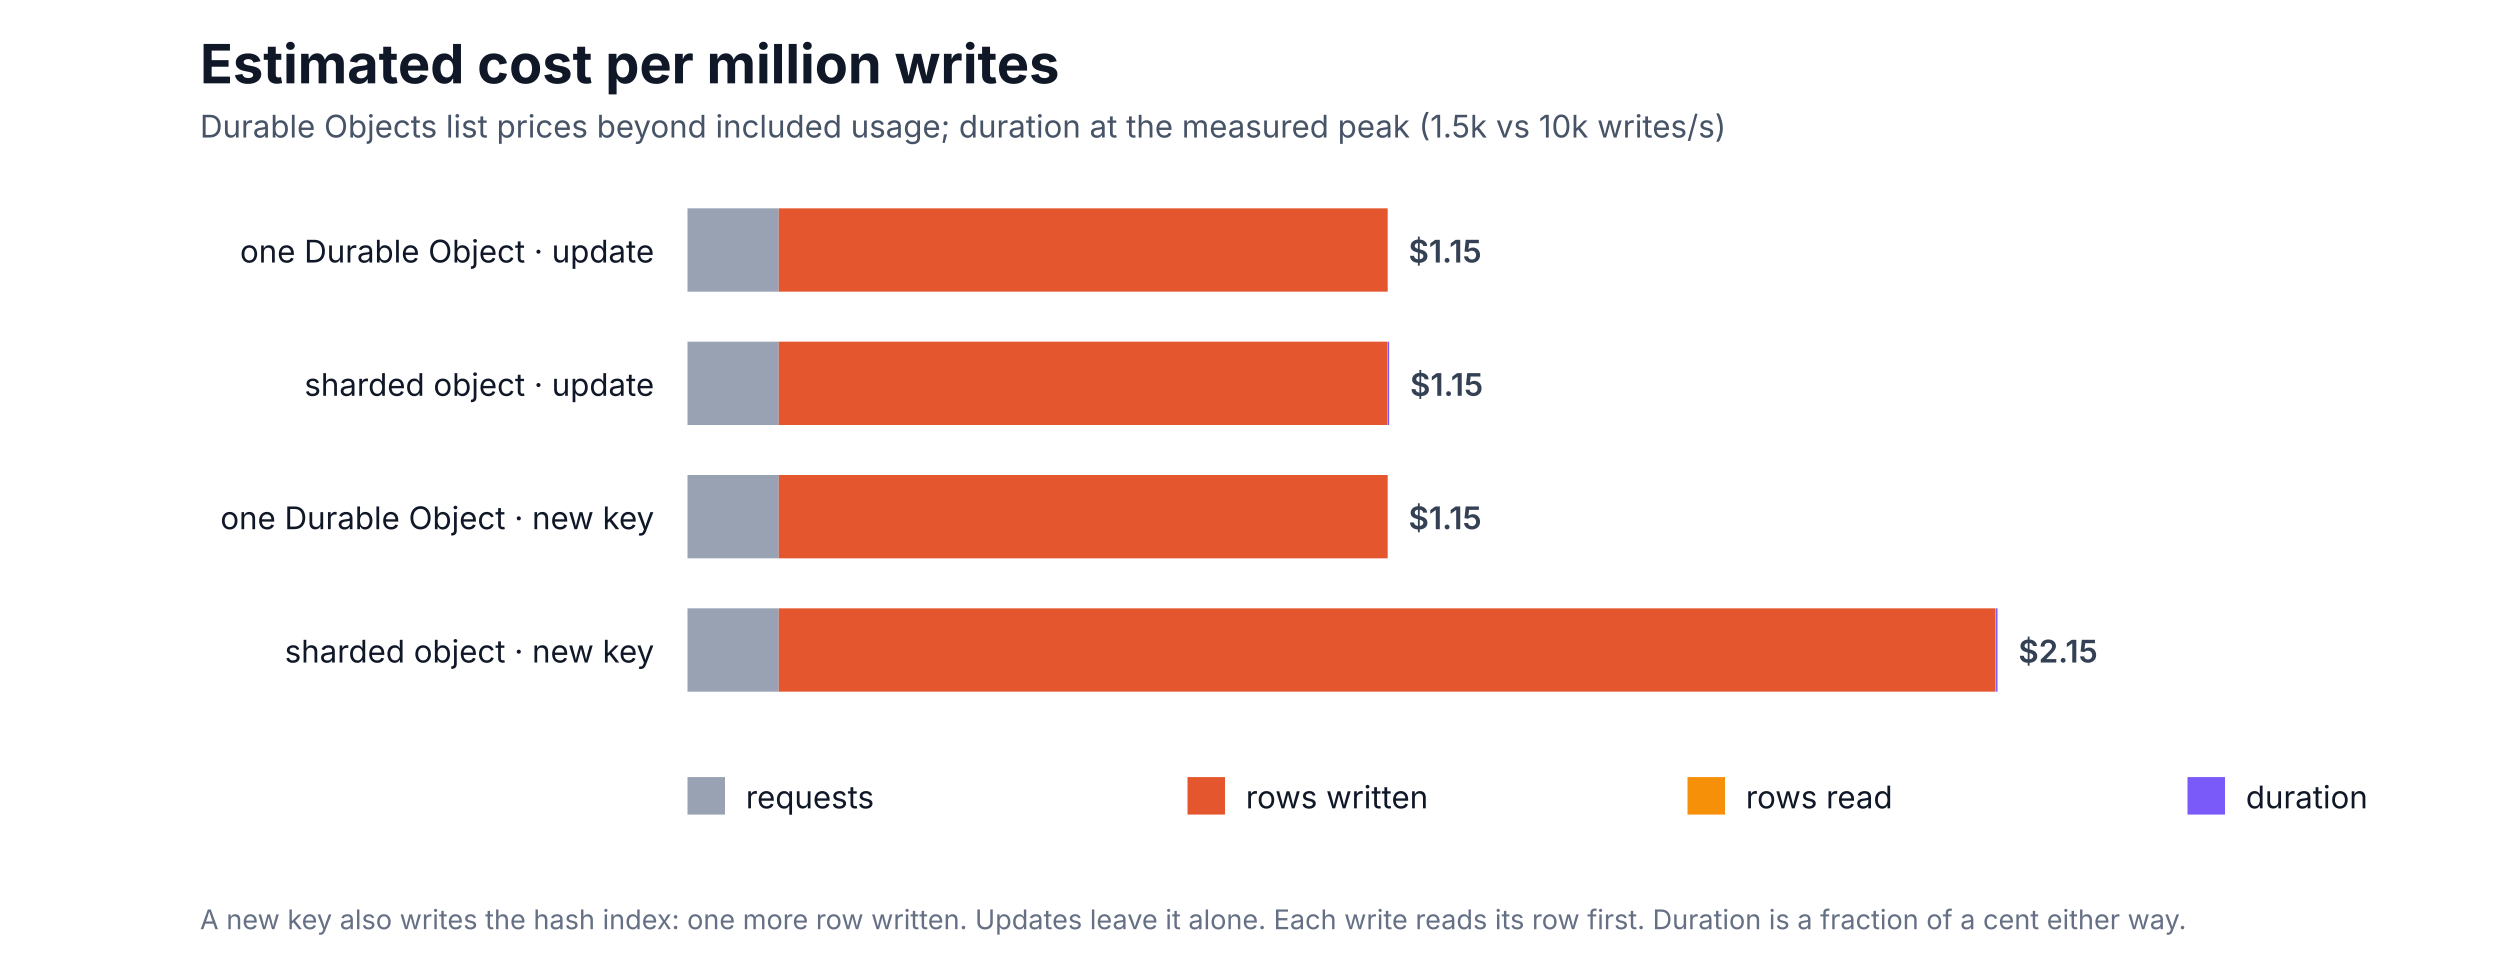
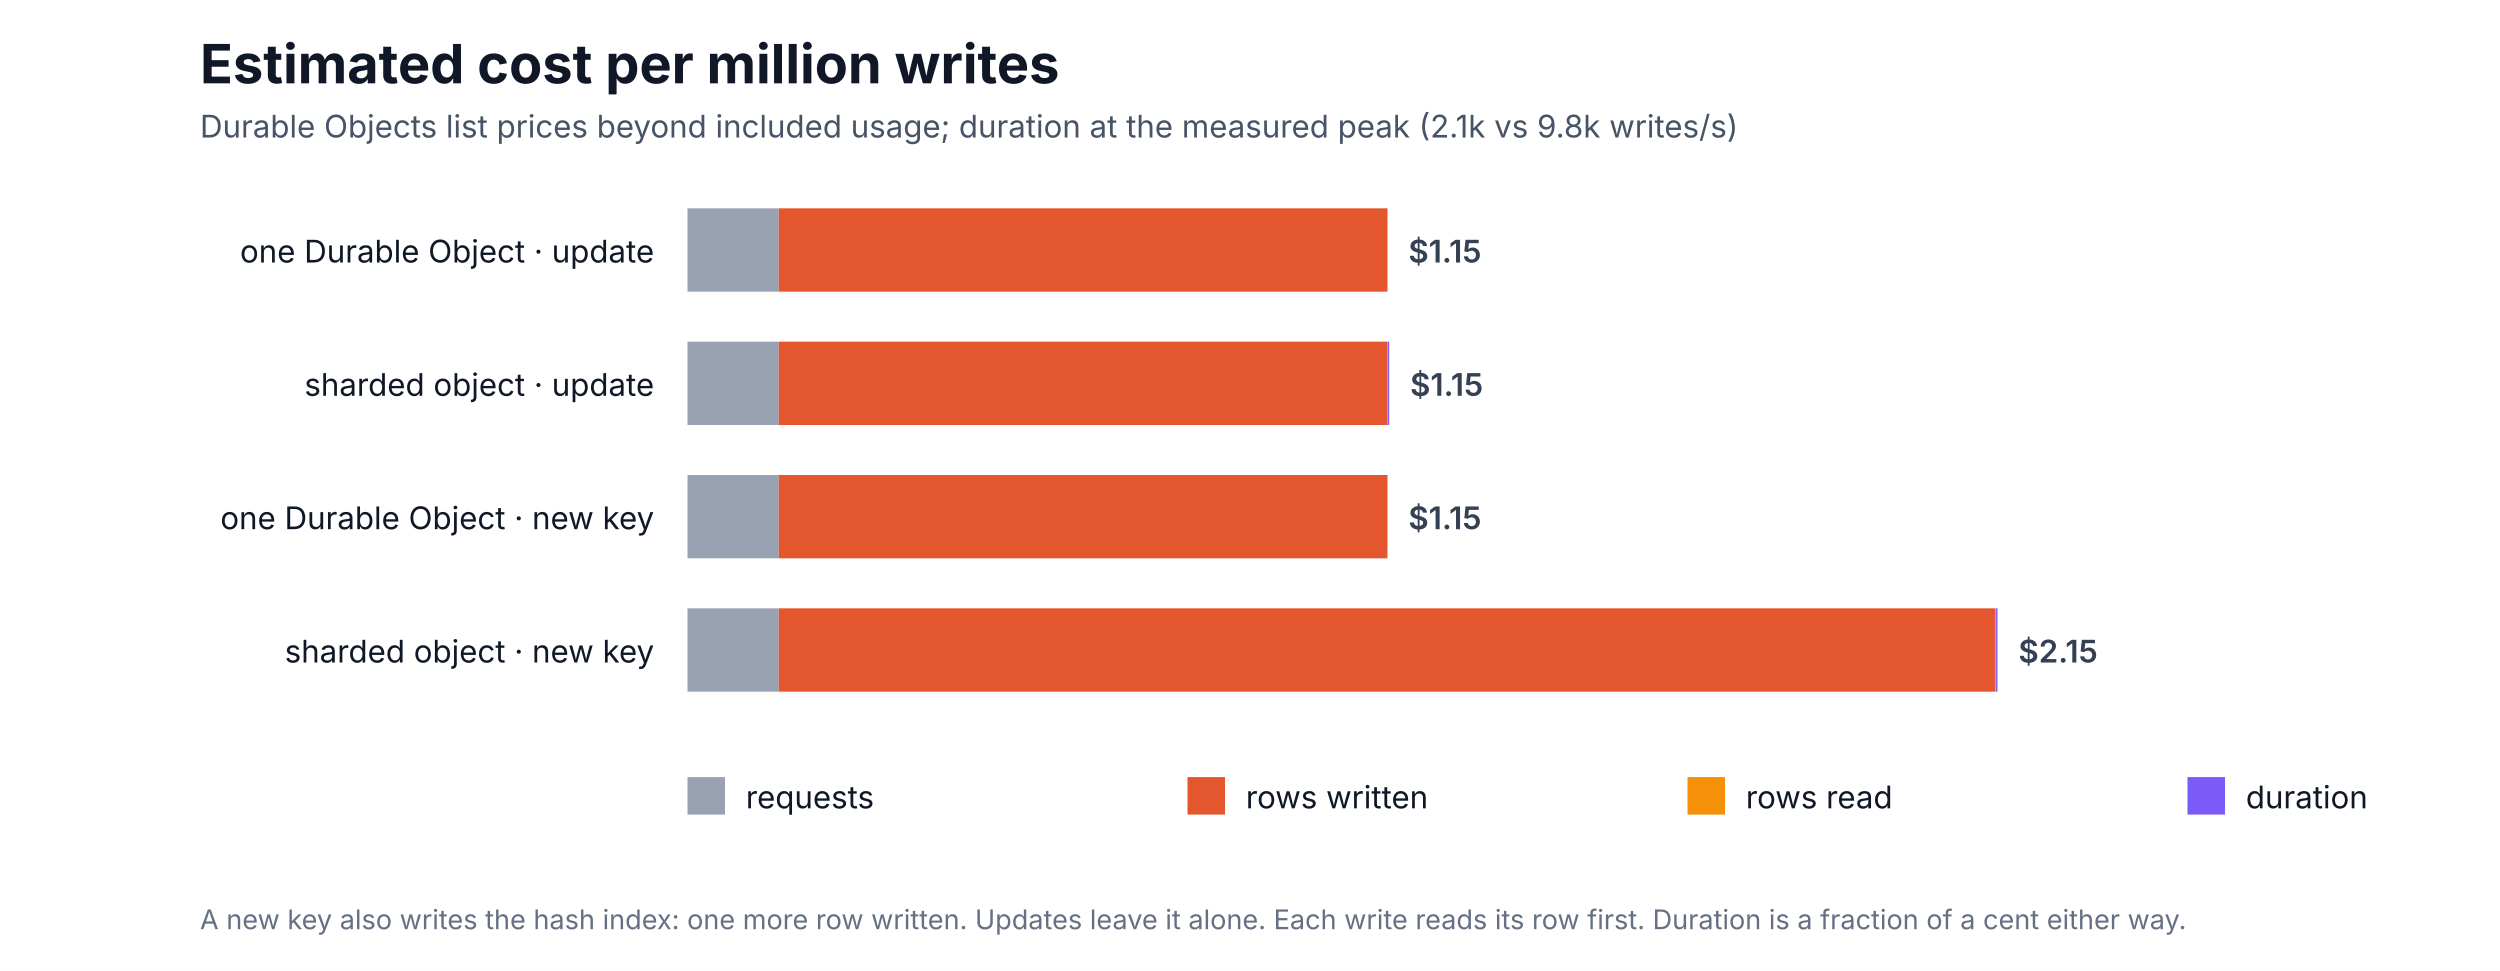
<svg xmlns="http://www.w3.org/2000/svg" width="1200" height="466" viewBox="0 0 1200 466">
  <style>text{font-family:Inter,ui-sans-serif,system-ui,-apple-system,sans-serif;fill:#101828}.title{font-size:26px;font-weight:700}.sub{font-size:15px;fill:#475467}.label{font-size:15px;font-weight:600;fill:#344054}.legend{font-size:15px}.note{font-size:13px;fill:#667085}</style>
  <rect width="1200" height="466" fill="#fff" />
  <text x="96" y="40" class="title">Estimated cost per million writes</text>
-   <text x="96" y="66" class="sub">Durable Objects list prices beyond included usage; duration at the measured peak (1.5k vs 10k writes/s)</text>
+   <text x="96" y="66" class="sub">Durable Objects list prices beyond included usage; duration at the measured peak (2.1k vs 9.8k writes/s)</text>
  <text x="314" y="126" text-anchor="end" class="legend">one Durable Object · update</text>
  <rect x="330.0" y="100" width="43.8" height="40" fill="#98a2b3" />
  <rect x="373.8" y="100" width="292.0" height="40" fill="#e4572e" />
  <rect x="665.8" y="100" width="0.0" height="40" fill="#f79009" />
-   <rect x="665.8" y="100" width="0.3" height="40" fill="#7a5af8" />
-   <text x="676.104" y="126" class="label">$1.15</text>
+   <rect x="665.8" y="100" width="0.2" height="40" fill="#7a5af8" />
+   <text x="676.021" y="126" class="label">$1.15</text>
  <text x="314" y="190" text-anchor="end" class="legend">sharded object · update</text>
  <rect x="330.0" y="164" width="43.8" height="40" fill="#98a2b3" />
  <rect x="373.8" y="164" width="292.0" height="40" fill="#e4572e" />
  <rect x="665.8" y="164" width="0.3" height="40" fill="#f79009" />
  <rect x="666.1" y="164" width="0.7" height="40" fill="#7a5af8" />
-   <text x="676.825" y="190" class="label">$1.15</text>
+   <text x="676.837" y="190" class="label">$1.15</text>
  <text x="314" y="254" text-anchor="end" class="legend">one Durable Object · new key</text>
  <rect x="330.0" y="228" width="43.8" height="40" fill="#98a2b3" />
  <rect x="373.8" y="228" width="292.0" height="40" fill="#e4572e" />
  <rect x="665.8" y="228" width="0.0" height="40" fill="#f79009" />
-   <rect x="665.8" y="228" width="0.3" height="40" fill="#7a5af8" />
-   <text x="676.104" y="254" class="label">$1.15</text>
+   <rect x="665.8" y="228" width="0.2" height="40" fill="#7a5af8" />
+   <text x="676.021" y="254" class="label">$1.15</text>
  <text x="314" y="318" text-anchor="end" class="legend">sharded object · new key</text>
  <rect x="330.0" y="292" width="43.8" height="40" fill="#98a2b3" />
  <rect x="373.8" y="292" width="584.0" height="40" fill="#e4572e" />
  <rect x="957.8" y="292" width="0.3" height="40" fill="#f79009" />
  <rect x="958.1" y="292" width="0.7" height="40" fill="#7a5af8" />
-   <text x="968.825" y="318" class="label">$2.15</text>
+   <text x="968.837" y="318" class="label">$2.15</text>
  <g transform="translate(330,386)">
    <rect width="18" height="18" y="-13" fill="#98a2b3" />
    <text x="28" y="2" class="legend">requests</text>
  </g>
  <g transform="translate(570,386)">
    <rect width="18" height="18" y="-13" fill="#e4572e" />
    <text x="28" y="2" class="legend">rows written</text>
  </g>
  <g transform="translate(810,386)">
    <rect width="18" height="18" y="-13" fill="#f79009" />
    <text x="28" y="2" class="legend">rows read</text>
  </g>
  <g transform="translate(1050,386)">
    <rect width="18" height="18" y="-13" fill="#7a5af8" />
    <text x="28" y="2" class="legend">duration</text>
  </g>
  <text x="96" y="446" class="note">A new key also writes the hash index: one more row written. Updates leave it alone. Each write reads its row first. Duration is a fraction of a cent either way.</text>
</svg>
